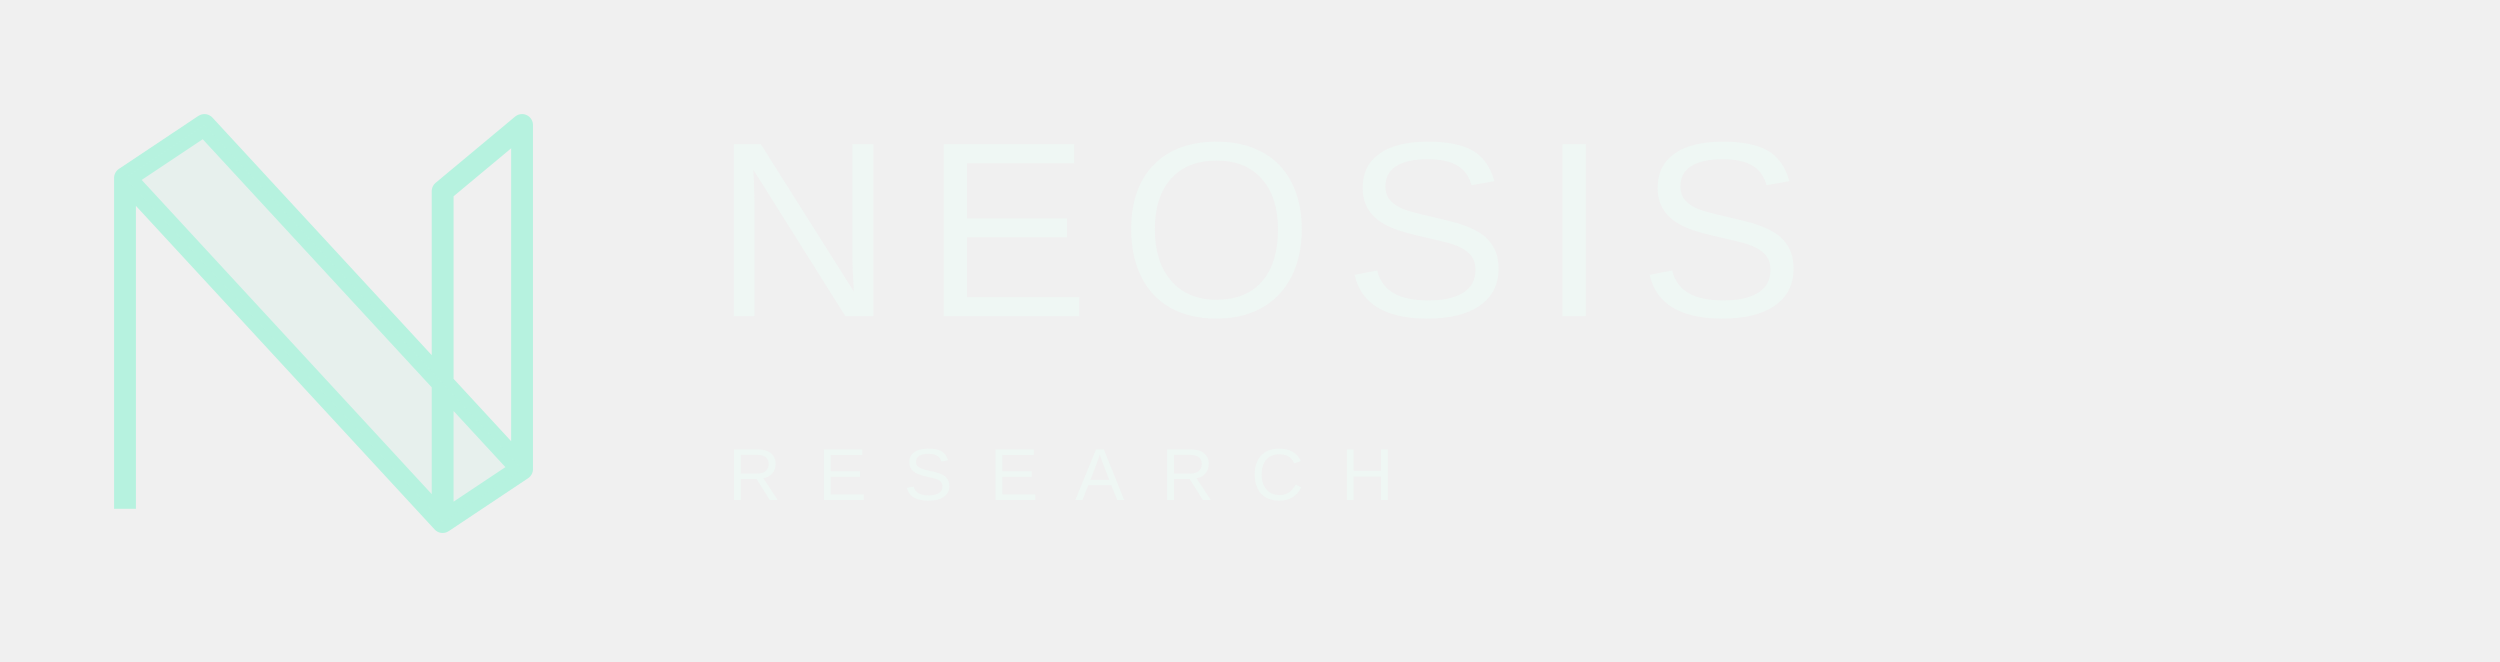
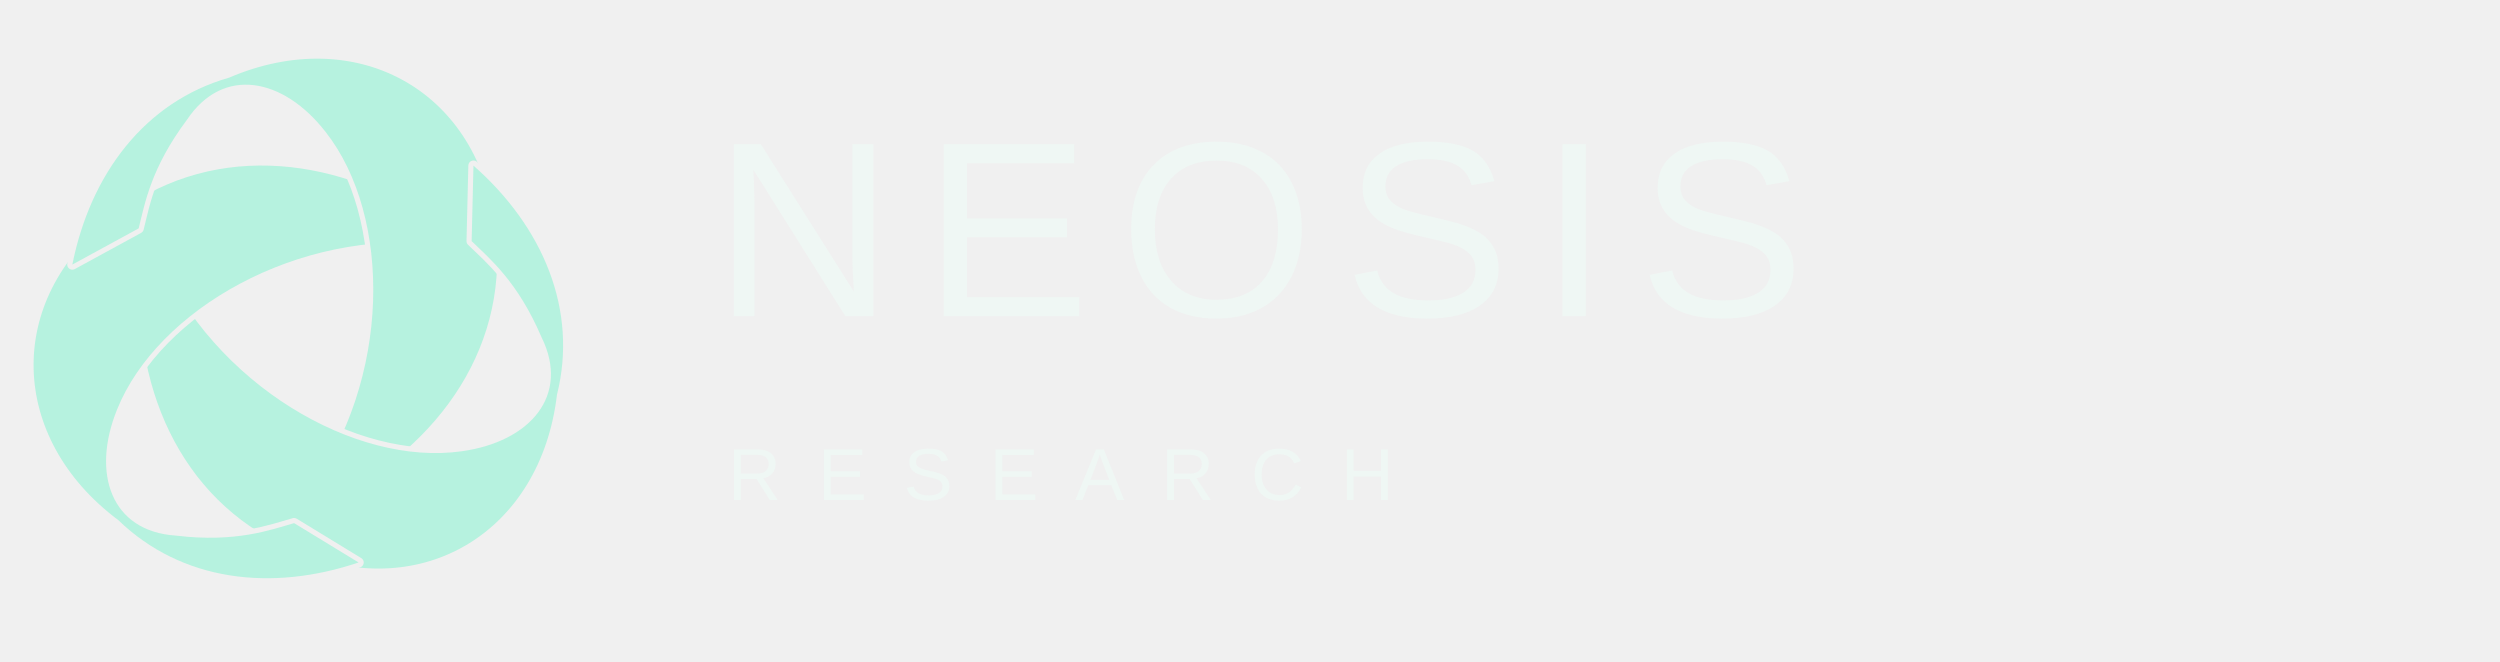
<svg xmlns="http://www.w3.org/2000/svg" width="340" height="90" viewBox="0 0 340 90">
-   <g transform="translate(8 8) scale(1.8)" color="#b6f2df">
-     <path d="M5 34V9l6-4 24 26-6 4L5 9m24 26V10l6-5v26" fill="none" stroke="currentColor" stroke-width="1.65" stroke-linejoin="round" />
-     <path d="m5 9 6-4 24 26-6 4Z" fill="currentColor" fill-opacity=".16" />
+   <g transform="translate(0 4) scale(.82)" color="#b6f2df">
+     <defs>
+       <mask id="neosis-field" maskUnits="userSpaceOnUse" x="-10" y="-10" width="120" height="120">
+         <rect x="-10" y="-10" width="120" height="120" fill="white" />
+         <path d="M38 8C59-1 79 10 82 32C85 52 73 69 55 78L51 77C65 58 65 31 54 17C47 8 37 6 31 15C25 23 24 29 23 33L12 39C15 24 24 12 38 8Z" transform="rotate(120 50 50)" fill="black" stroke="black" stroke-width="1.7" stroke-linejoin="round" />
+       </mask>
+     </defs>
+     <g transform="rotate(0 50 50)">
+       <path d="M38 8C59-1 79 10 82 32C85 52 73 69 55 78L51 77C65 58 65 31 54 17C47 8 37 6 31 15C25 23 24 29 23 33L12 39C15 24 24 12 38 8Z" fill="currentColor" mask="url(#neosis-field)" />
+     </g>
+     <g transform="rotate(120 50 50)">
+       <path d="M38 8C59-1 79 10 82 32C85 52 73 69 55 78L51 77C65 58 65 31 54 17C47 8 37 6 31 15C25 23 24 29 23 33L12 39C15 24 24 12 38 8Z" fill="currentColor" mask="url(#neosis-field)" />
+     </g>
+     <g transform="rotate(240 50 50)">
+       <path d="M38 8C59-1 79 10 82 32C85 52 73 69 55 78L51 77C65 58 65 31 54 17C47 8 37 6 31 15C25 23 24 29 23 33L12 39C15 24 24 12 38 8Z" fill="currentColor" mask="url(#neosis-field)" />
+     </g>
  </g>
  <g fill="#eff7f4" font-family="Arial,sans-serif">
    <text x="97" y="43" font-size="34" letter-spacing="4">NEOSIS</text>
    <text x="99" y="68" font-size="10" letter-spacing="5">RESEARCH</text>
  </g>
</svg>
